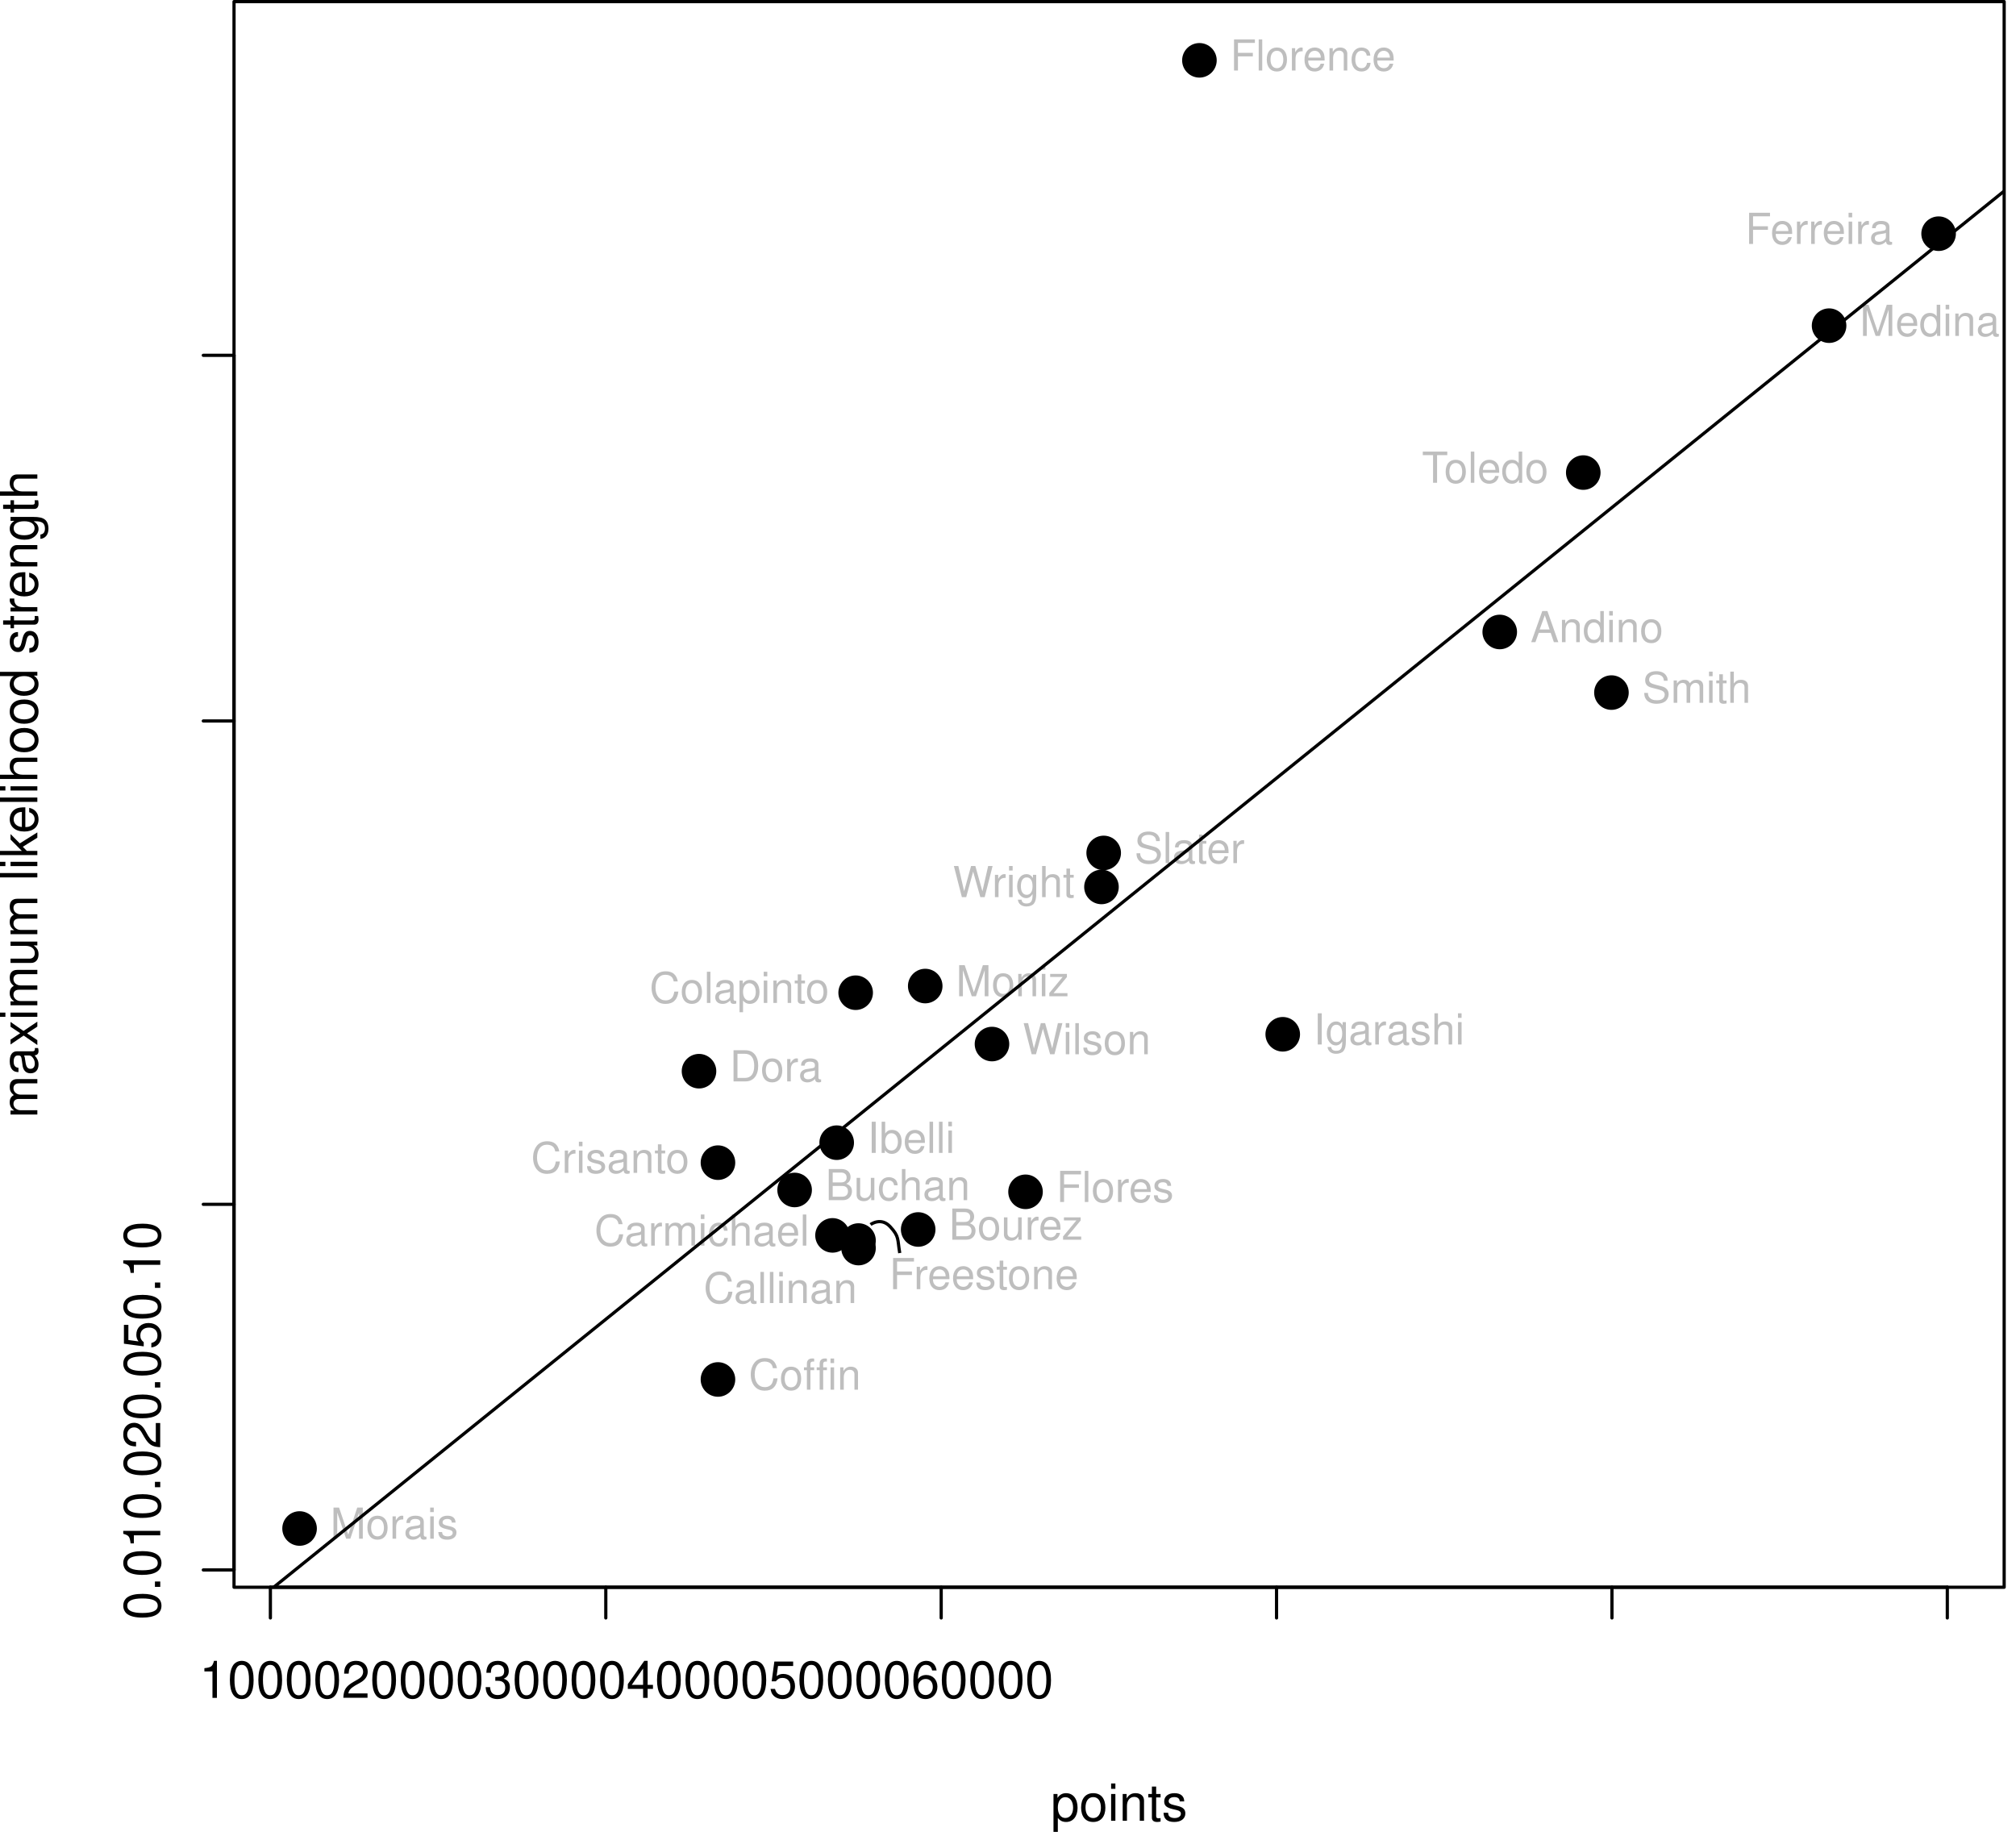
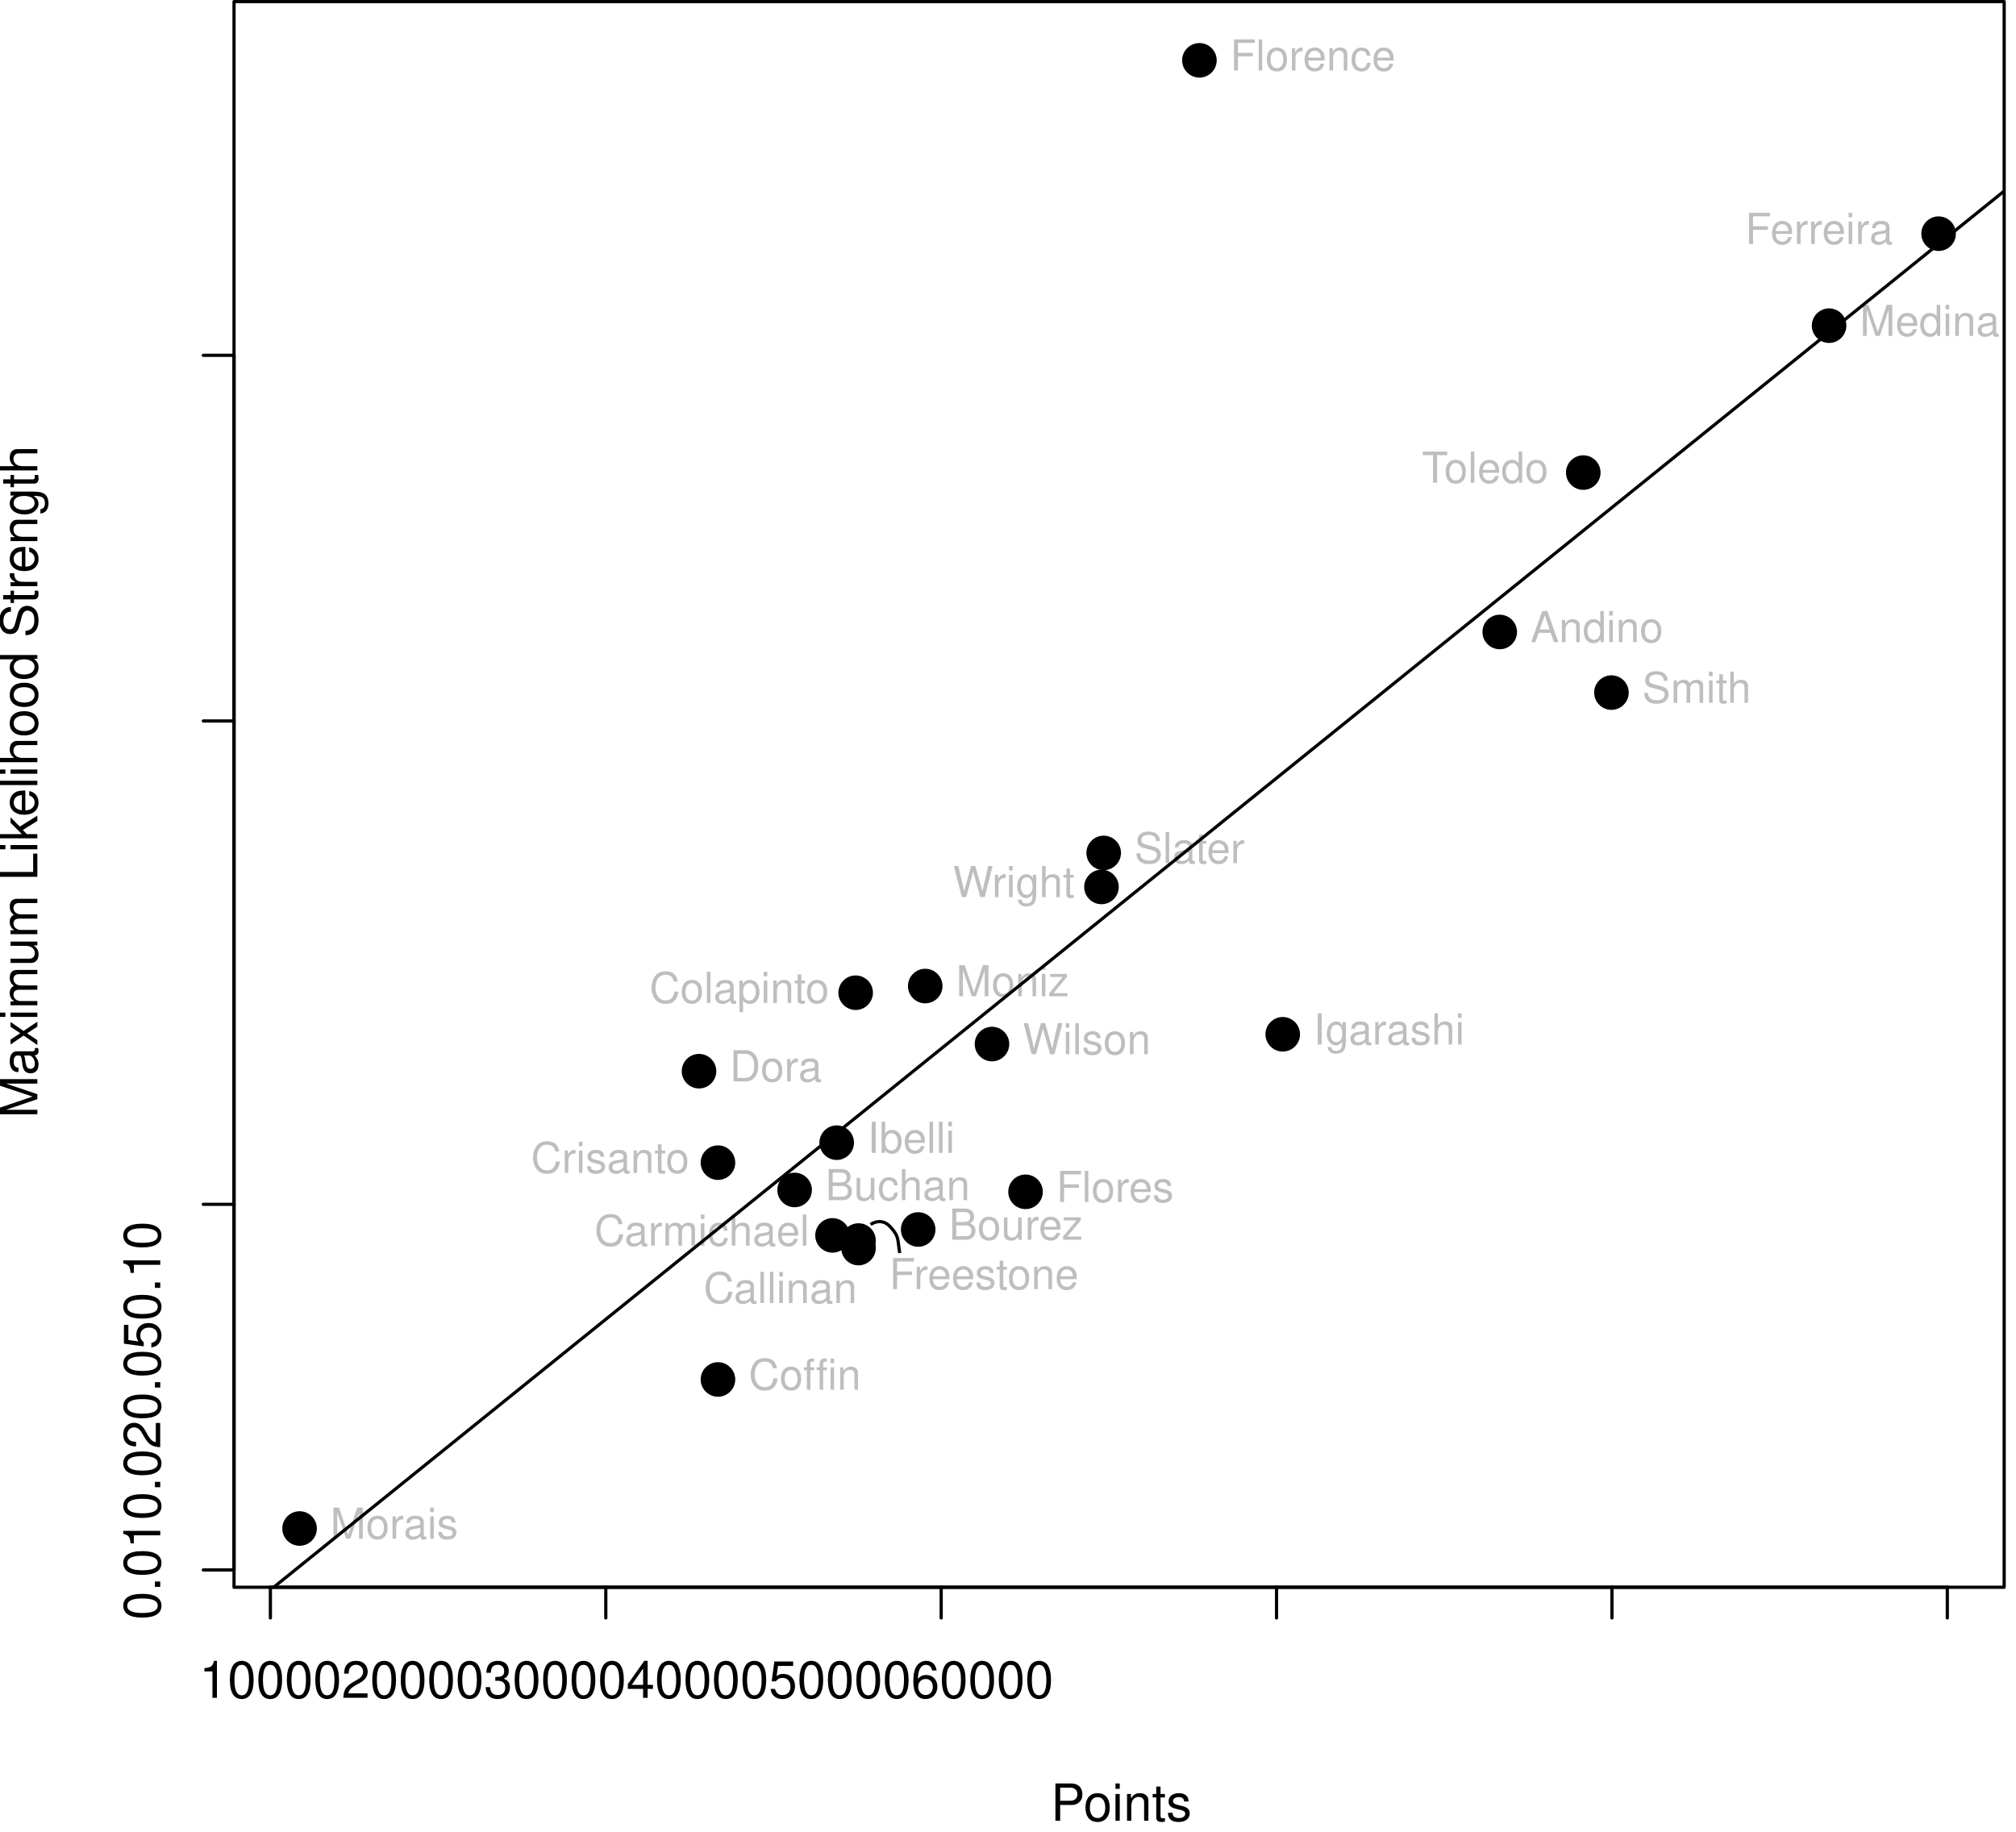
<svg xmlns="http://www.w3.org/2000/svg" version="1.1" id="svg3430" width="629.76" height="572.308" viewBox="0 0 629.76 572.308">
  <defs id="defs3434">
    <clipPath clipPathUnits="userSpaceOnUse" id="clipPath3610">
      <path d="m 54.828,0.375 h 414.719 v 371.52 H 54.828 Z" id="path3608" />
    </clipPath>
    <clipPath clipPathUnits="userSpaceOnUse" id="clipPath3620">
      <path d="M 0,0 H 473 V 430 H 0 Z" id="path3618" />
    </clipPath>
  </defs>
  <g id="g3438" transform="matrix(1.333333,0,0,1.333333,0,1.03077e-5)">
-     <g id="g3440">
-       <path d="m 347.316,148.074 c 0,-2.23 1.832,-4.051 4.051,-4.051 2.231,0 4.051,1.821 4.051,4.051 0,2.223 -1.82,4.051 -4.051,4.051 -2.219,0 -4.051,-1.828 -4.051,-4.051" style="fill:#000000;fill-opacity:1;fill-rule:nonzero;stroke:none" id="path3442" />
-       <path d="m 211.066,288.074 c 0,-2.23 1.832,-4.051 4.051,-4.051 2.231,0 4.051,1.821 4.051,4.051 0,2.231 -1.82,4.051 -4.051,4.051 -2.219,0 -4.051,-1.82 -4.051,-4.051" style="fill:#000000;fill-opacity:1;fill-rule:nonzero;stroke:none" id="path3444" />
-       <path d="m 182.117,278.816 c 0,-2.23 1.821,-4.05 4.051,-4.05 2.23,0 4.051,1.82 4.051,4.05 0,2.219 -1.821,4.047 -4.051,4.047 -2.23,0 -4.051,-1.828 -4.051,-4.047" style="fill:#000000;fill-opacity:1;fill-rule:nonzero;stroke:none" id="path3446" />
-       <path d="m 197.09,292.426 c 0,-2.231 1.816,-4.051 4.047,-4.051 2.222,0 4.051,1.82 4.051,4.051 0,2.23 -1.829,4.051 -4.051,4.051 -2.231,0 -4.047,-1.821 -4.047,-4.051" style="fill:#000000;fill-opacity:1;fill-rule:nonzero;stroke:none" id="path3448" />
-       <path d="m 190.996,289.453 c 0,-2.219 1.82,-4.047 4.051,-4.047 2.223,0 4.051,1.828 4.051,4.047 0,2.231 -1.828,4.051 -4.051,4.051 -2.231,0 -4.051,-1.82 -4.051,-4.051" style="fill:#000000;fill-opacity:1;fill-rule:nonzero;stroke:none" id="path3450" />
-       <path d="m 164.156,323.215 c 0,-2.231 1.832,-4.051 4.051,-4.051 2.231,0 4.051,1.82 4.051,4.051 0,2.23 -1.82,4.051 -4.051,4.051 -2.219,0 -4.051,-1.821 -4.051,-4.051" style="fill:#000000;fill-opacity:1;fill-rule:nonzero;stroke:none" id="path3452" />
-       <path d="m 196.418,232.594 c 0,-2.231 1.82,-4.047 4.051,-4.047 2.23,0 4.051,1.816 4.051,4.047 0,2.222 -1.821,4.051 -4.051,4.051 -2.231,0 -4.051,-1.829 -4.051,-4.051" style="fill:#000000;fill-opacity:1;fill-rule:nonzero;stroke:none" id="path3454" />
-       <path d="m 164.156,272.414 c 0,-2.23 1.832,-4.051 4.051,-4.051 2.231,0 4.051,1.821 4.051,4.051 0,2.223 -1.82,4.051 -4.051,4.051 -2.219,0 -4.051,-1.828 -4.051,-4.051" style="fill:#000000;fill-opacity:1;fill-rule:nonzero;stroke:none" id="path3456" />
-       <path d="m 159.719,250.984 c 0,-2.23 1.828,-4.05 4.051,-4.05 2.226,0 4.046,1.82 4.046,4.05 0,2.231 -1.82,4.051 -4.046,4.051 -2.223,0 -4.051,-1.82 -4.051,-4.051" style="fill:#000000;fill-opacity:1;fill-rule:nonzero;stroke:none" id="path3458" />
-       <path d="m 450.137,54.754 c 0,-2.219 1.82,-4.051 4.051,-4.051 2.23,0 4.05,1.832 4.05,4.051 0,2.23 -1.82,4.051 -4.05,4.051 -2.231,0 -4.051,-1.821 -4.051,-4.051" style="fill:#000000;fill-opacity:1;fill-rule:nonzero;stroke:none" id="path3460" />
-       <path d="m 276.957,14.137 c 0,-2.231 1.82,-4.051 4.051,-4.051 2.23,0 4.051,1.82 4.051,4.051 0,2.226 -1.821,4.047 -4.051,4.047 -2.231,0 -4.051,-1.821 -4.051,-4.047" style="fill:#000000;fill-opacity:1;fill-rule:nonzero;stroke:none" id="path3462" />
-       <path d="m 236.219,279.246 c 0,-2.23 1.82,-4.051 4.051,-4.051 2.218,0 4.046,1.821 4.046,4.051 0,2.231 -1.828,4.051 -4.046,4.051 -2.231,0 -4.051,-1.82 -4.051,-4.051" style="fill:#000000;fill-opacity:1;fill-rule:nonzero;stroke:none" id="path3464" />
-       <path d="m 197.09,290.664 c 0,-2.23 1.816,-4.051 4.047,-4.051 2.222,0 4.051,1.821 4.051,4.051 0,2.223 -1.829,4.051 -4.051,4.051 -2.231,0 -4.047,-1.828 -4.047,-4.051" style="fill:#000000;fill-opacity:1;fill-rule:nonzero;stroke:none" id="path3466" />
-       <path d="m 191.977,267.734 c 0,-2.23 1.82,-4.05 4.05,-4.05 2.231,0 4.051,1.82 4.051,4.05 0,2.219 -1.82,4.051 -4.051,4.051 -2.23,0 -4.05,-1.832 -4.05,-4.051" style="fill:#000000;fill-opacity:1;fill-rule:nonzero;stroke:none" id="path3468" />
-       <path d="m 296.477,242.336 c 0,-2.231 1.832,-4.051 4.05,-4.051 2.231,0 4.051,1.82 4.051,4.051 0,2.23 -1.82,4.051 -4.051,4.051 -2.218,0 -4.05,-1.821 -4.05,-4.051" style="fill:#000000;fill-opacity:1;fill-rule:nonzero;stroke:none" id="path3470" />
-       <path d="m 424.477,76.305 c 0,-2.219 1.832,-4.051 4.05,-4.051 2.231,0 4.051,1.832 4.051,4.051 0,2.23 -1.82,4.05 -4.051,4.05 -2.218,0 -4.05,-1.82 -4.05,-4.05" style="fill:#000000;fill-opacity:1;fill-rule:nonzero;stroke:none" id="path3472" />
-       <path d="m 212.719,231.035 c 0,-2.23 1.828,-4.051 4.051,-4.051 2.226,0 4.046,1.821 4.046,4.051 0,2.231 -1.82,4.051 -4.046,4.051 -2.223,0 -4.051,-1.82 -4.051,-4.051" style="fill:#000000;fill-opacity:1;fill-rule:nonzero;stroke:none" id="path3474" />
-       <path d="m 66.137,358.137 c 0,-2.231 1.82,-4.051 4.051,-4.051 2.23,0 4.05,1.82 4.05,4.051 0,2.226 -1.82,4.047 -4.05,4.047 -2.231,0 -4.051,-1.821 -4.051,-4.047" style="fill:#000000;fill-opacity:1;fill-rule:nonzero;stroke:none" id="path3476" />
-       <path d="m 254.527,199.844 c 0,-2.231 1.821,-4.047 4.051,-4.047 2.219,0 4.051,1.816 4.051,4.047 0,2.23 -1.832,4.051 -4.051,4.051 -2.23,0 -4.051,-1.821 -4.051,-4.051" style="fill:#000000;fill-opacity:1;fill-rule:nonzero;stroke:none" id="path3478" />
-       <path d="m 373.488,162.273 c 0,-2.226 1.821,-4.046 4.051,-4.046 2.231,0 4.051,1.82 4.051,4.046 0,2.231 -1.82,4.051 -4.051,4.051 -2.23,0 -4.051,-1.82 -4.051,-4.051" style="fill:#000000;fill-opacity:1;fill-rule:nonzero;stroke:none" id="path3480" />
-       <path d="m 366.887,110.727 c 0,-2.231 1.82,-4.051 4.051,-4.051 2.23,0 4.05,1.82 4.05,4.051 0,2.226 -1.82,4.046 -4.05,4.046 -2.231,0 -4.051,-1.82 -4.051,-4.046" style="fill:#000000;fill-opacity:1;fill-rule:nonzero;stroke:none" id="path3482" />
-       <path d="m 228.359,244.625 c 0,-2.23 1.821,-4.051 4.047,-4.051 2.231,0 4.051,1.821 4.051,4.051 0,2.23 -1.82,4.051 -4.051,4.051 -2.226,0 -4.047,-1.821 -4.047,-4.051" style="fill:#000000;fill-opacity:1;fill-rule:nonzero;stroke:none" id="path3484" />
-       <path d="m 254.008,207.816 c 0,-2.23 1.832,-4.05 4.051,-4.05 2.23,0 4.05,1.82 4.05,4.05 0,2.231 -1.82,4.047 -4.05,4.047 -2.219,0 -4.051,-1.816 -4.051,-4.047" style="fill:#000000;fill-opacity:1;fill-rule:nonzero;stroke:none" id="path3486" />
-       <g id="g3488" transform="scale(1,-1)">
-         <path d="M 63.348,-371.895 H 456.227" style="fill:none;stroke:#000000;stroke-width:0.75;stroke-linecap:round;stroke-linejoin:round;stroke-miterlimit:10;stroke-dasharray:none;stroke-opacity:1" id="path3490" />
-       </g>
-       <g id="g3492" transform="scale(1,-1)">
-         <path d="m 63.348,-371.895 v -7.199" style="fill:none;stroke:#000000;stroke-width:0.75;stroke-linecap:round;stroke-linejoin:round;stroke-miterlimit:10;stroke-dasharray:none;stroke-opacity:1" id="path3494" />
-       </g>
-       <g id="g3496" transform="scale(1,-1)">
-         <path d="m 141.93,-371.895 v -7.199" style="fill:none;stroke:#000000;stroke-width:0.75;stroke-linecap:round;stroke-linejoin:round;stroke-miterlimit:10;stroke-dasharray:none;stroke-opacity:1" id="path3498" />
-       </g>
-       <g id="g3500" transform="scale(1,-1)">
-         <path d="m 220.508,-371.895 v -7.199" style="fill:none;stroke:#000000;stroke-width:0.75;stroke-linecap:round;stroke-linejoin:round;stroke-miterlimit:10;stroke-dasharray:none;stroke-opacity:1" id="path3502" />
-       </g>
-       <g id="g3504" transform="scale(1,-1)">
-         <path d="m 299.078,-371.895 v -7.199" style="fill:none;stroke:#000000;stroke-width:0.75;stroke-linecap:round;stroke-linejoin:round;stroke-miterlimit:10;stroke-dasharray:none;stroke-opacity:1" id="path3506" />
-       </g>
-       <g id="g3508" transform="scale(1,-1)">
-         <path d="m 377.656,-371.895 v -7.199" style="fill:none;stroke:#000000;stroke-width:0.75;stroke-linecap:round;stroke-linejoin:round;stroke-miterlimit:10;stroke-dasharray:none;stroke-opacity:1" id="path3510" />
-       </g>
-       <g id="g3512" transform="scale(1,-1)">
-         <path d="m 456.227,-371.895 v -7.199" style="fill:none;stroke:#000000;stroke-width:0.75;stroke-linecap:round;stroke-linejoin:round;stroke-miterlimit:10;stroke-dasharray:none;stroke-opacity:1" id="path3514" />
-       </g>
-       <text xml:space="preserve" transform="translate(46.668,397.815)" style="font-variant:normal;font-weight:normal;font-size:12px;font-family:'Nimbus Sans';-inkscape-font-specification:NimbusSans-Regular;writing-mode:lr-tb;fill:#000000;fill-opacity:1;fill-rule:nonzero;stroke:none" id="text3518">
-         <tspan x="0 6.672 13.344 20.016 26.688 78.576 85.248 91.92 98.592 105.264 157.164 163.836 170.508 177.18 183.852 235.73 242.402 249.074 255.746 262.418 314.306 320.978 327.65 334.322 340.994 392.882 399.554 406.226 412.898 419.57" y="0" id="tspan3516">100002000030000400005000060000</tspan>
-       </text>
-       <g id="g3520" transform="scale(1,-1)">
-         <path d="m 54.828,-367.844 v 284.59" style="fill:none;stroke:#000000;stroke-width:0.75;stroke-linecap:round;stroke-linejoin:round;stroke-miterlimit:10;stroke-dasharray:none;stroke-opacity:1" id="path3522" />
-       </g>
-       <g id="g3524" transform="scale(1,-1)">
-         <path d="M 54.828,-367.844 H 47.629" style="fill:none;stroke:#000000;stroke-width:0.75;stroke-linecap:round;stroke-linejoin:round;stroke-miterlimit:10;stroke-dasharray:none;stroke-opacity:1" id="path3526" />
-       </g>
-       <g id="g3528" transform="scale(1,-1)">
-         <path d="M 54.828,-282.176 H 47.629" style="fill:none;stroke:#000000;stroke-width:0.75;stroke-linecap:round;stroke-linejoin:round;stroke-miterlimit:10;stroke-dasharray:none;stroke-opacity:1" id="path3530" />
-       </g>
-       <g id="g3532" transform="scale(1,-1)">
-         <path d="M 54.828,-168.926 H 47.629" style="fill:none;stroke:#000000;stroke-width:0.75;stroke-linecap:round;stroke-linejoin:round;stroke-miterlimit:10;stroke-dasharray:none;stroke-opacity:1" id="path3534" />
-       </g>
-       <g id="g3536" transform="scale(1,-1)">
-         <path d="M 54.828,-83.254 H 47.629" style="fill:none;stroke:#000000;stroke-width:0.75;stroke-linecap:round;stroke-linejoin:round;stroke-miterlimit:10;stroke-dasharray:none;stroke-opacity:1" id="path3538" />
-       </g>
-       <text xml:space="preserve" transform="rotate(-90,208.5365,170.9885)" style="font-variant:normal;font-weight:normal;font-size:12px;font-family:'Nimbus Sans';-inkscape-font-specification:NimbusSans-Regular;writing-mode:lr-tb;fill:#000000;fill-opacity:1;fill-rule:nonzero;stroke:none" id="text3542">
-         <tspan x="0 6.672 10.008 16.68 85.668 92.34 95.676 102.348 198.92 205.592 208.928 215.6 284.588 291.26 294.596 301.268" y="0" id="tspan3540">0.010.020.050.10</tspan>
-       </text>
-       <g id="g3544" transform="scale(1,-1)">
-         <path d="m 54.828,-0.375 h 414.719 v -371.52 H 54.828 Z" style="fill:none;stroke:#000000;stroke-width:0.75;stroke-linecap:round;stroke-linejoin:round;stroke-miterlimit:10;stroke-dasharray:none;stroke-opacity:1" id="path3546" />
-       </g>
-       <text xml:space="preserve" transform="translate(246.178,426.615)" style="font-variant:normal;font-weight:normal;font-size:12px;font-family:'Nimbus Sans';-inkscape-font-specification:NimbusSans-Regular;writing-mode:lr-tb;fill:#000000;fill-opacity:1;fill-rule:nonzero;stroke:none" id="text3550">
-         <tspan x="0 6.672 13.344 16.008 22.68 26.016" y="0" id="tspan3548">points</tspan>
-       </text>
-       <text xml:space="preserve" transform="rotate(-90,135.3615,126.6135)" style="font-variant:normal;font-weight:normal;font-size:12px;font-family:'Nimbus Sans';-inkscape-font-specification:NimbusSans-Regular;writing-mode:lr-tb;fill:#000000;fill-opacity:1;fill-rule:nonzero;stroke:none" id="text3554">
-         <tspan x="0 9.996 16.668 22.668 25.332 35.208 41.88 51.876 55.212 57.876 60.54 66.3 72.972 75.636 78.3 84.972 91.644 98.316 104.988 108.324 114.324 117.66 121.656 128.328 135 141.672 145.008" y="0" id="tspan3552">maximum likelihood strength</tspan>
-       </text>
-       <text xml:space="preserve" transform="translate(358.568,150.465)" style="font-variant:normal;font-weight:normal;font-size:10px;font-family:'Nimbus Sans';-inkscape-font-specification:NimbusSans-Regular;writing-mode:lr-tb;fill:#bebebe;fill-opacity:1;fill-rule:nonzero;stroke:none" id="text3602">
-         <tspan x="0 6.67 12.23 17.79 20.01 25.57" y="0" id="tspan3556">Andino</tspan>
-         <tspan x="-136.25 -129.58 -124.02 -118.46 -115.13 -109.57" y="140" id="tspan3558">Bourez</tspan>
-         <tspan x="-165.2 -158.53 -152.97 -147.97 -142.41 -136.85" y="130.74" id="tspan3560">Buchan</tspan>
-         <tspan x="-193.73 -186.51 -180.95 -178.73 -176.51 -174.29 -168.73 -163.17" y="154.85" id="tspan3562">Callinan</tspan>
-         <tspan x="-219.32 -212.1 -206.54 -202.96 -194.63 -192.41 -187.41 -181.85 -176.29 -170.73" y="141.39" id="tspan3564">Carmichael</tspan>
-         <tspan x="-183.16 -175.94 -170.38 -167.6 -164.82 -162.6" y="175.14" id="tspan3566">Coffin</tspan>
-         <tspan x="-206.4 -199.18 -193.62 -191.4 -185.84 -180.28 -178.06 -172.5 -169.72" y="84.52" id="tspan3568">Colapinto</tspan>
-         <tspan x="-234.16 -226.94 -223.46 -221.24 -216.24 -210.68 -205.12 -202.34" y="124.34" id="tspan3570">Crisanto</tspan>
-         <tspan x="-187.6 -180.38 -174.82 -171.59" y="102.91" id="tspan3572">Dora</tspan>
-         <tspan x="50.32 56.13 61.69 65.02 68.35 73.91 76.13 79.36" y="-93.31" id="tspan3574">Ferreira</tspan>
-         <tspan x="-70.36 -64.25 -62.03 -56.47 -53.14 -47.58 -42.02 -37.02" y="-133.94" id="tspan3576">Florence</tspan>
-         <tspan x="-111.1 -104.99 -102.77 -97.21 -93.88 -88.32" y="131.17" id="tspan3578">Flores</tspan>
-         <tspan x="-150.23 -144.12 -140.79 -135.23 -129.67 -124.67 -121.89 -116.33 -110.77" y="151.59" id="tspan3580">Freestone</tspan>
-         <tspan x="-155.34 -152.56 -147 -141.44 -139.22 -137" y="119.66" id="tspan3582">Ibelli</tspan>
-         <tspan x="-50.84 -48.06 -42.5 -36.94 -33.71 -28.15 -23.15 -17.59" y="94.26" id="tspan3584">Igarashi</tspan>
-         <tspan x="77.16 85.49 91.05 96.61 98.83 104.39" y="-71.76" id="tspan3586">Medina</tspan>
-         <tspan x="-134.6 -126.27 -120.71 -115.15 -112.93" y="82.96" id="tspan3588">Moniz</tspan>
-         <tspan x="-281.18 -272.85 -267.29 -264.06 -258.5 -256.28" y="210.06" id="tspan3590">Morais</tspan>
-         <tspan x="-92.79 -86.12 -83.9 -78.34 -75.56 -70" y="51.77" id="tspan3592">Slater</tspan>
-         <tspan x="26.17 32.84 41.17 43.39 46.17" y="14.2" id="tspan3594">Smith</tspan>
-         <tspan x="-25.43 -20.52 -14.96 -12.74 -7.18 -1.62" y="-37.35" id="tspan3596">Toledo</tspan>
-         <tspan x="-118.96 -109.52 -107.3 -105.08 -100.08 -94.52" y="96.55" id="tspan3598">Wilson</tspan>
-         <tspan x="-135.31 -125.87 -122.39 -120.17 -114.61 -109.05" y="59.74" id="tspan3600">Wright</tspan>
-       </text>
+     <path d="m 347.316,148.074 c 0,-2.23 1.832,-4.051 4.051,-4.051 2.231,0 4.051,1.821 4.051,4.051 0,2.223 -1.82,4.051 -4.051,4.051 -2.219,0 -4.051,-1.828 -4.051,-4.051" style="fill:#000000;fill-opacity:1;fill-rule:nonzero;stroke:none" id="path3442" />
+     <path d="m 211.066,288.074 c 0,-2.23 1.832,-4.051 4.051,-4.051 2.231,0 4.051,1.821 4.051,4.051 0,2.231 -1.82,4.051 -4.051,4.051 -2.219,0 -4.051,-1.82 -4.051,-4.051" style="fill:#000000;fill-opacity:1;fill-rule:nonzero;stroke:none" id="path3444" />
+     <path d="m 182.117,278.816 c 0,-2.23 1.821,-4.05 4.051,-4.05 2.23,0 4.051,1.82 4.051,4.05 0,2.219 -1.821,4.047 -4.051,4.047 -2.23,0 -4.051,-1.828 -4.051,-4.047" style="fill:#000000;fill-opacity:1;fill-rule:nonzero;stroke:none" id="path3446" />
+     <path d="m 197.09,292.426 c 0,-2.231 1.816,-4.051 4.047,-4.051 2.222,0 4.051,1.82 4.051,4.051 0,2.23 -1.829,4.051 -4.051,4.051 -2.231,0 -4.047,-1.821 -4.047,-4.051" style="fill:#000000;fill-opacity:1;fill-rule:nonzero;stroke:none" id="path3448" />
+     <path d="m 190.996,289.453 c 0,-2.219 1.82,-4.047 4.051,-4.047 2.223,0 4.051,1.828 4.051,4.047 0,2.231 -1.828,4.051 -4.051,4.051 -2.231,0 -4.051,-1.82 -4.051,-4.051" style="fill:#000000;fill-opacity:1;fill-rule:nonzero;stroke:none" id="path3450" />
+     <path d="m 164.156,323.215 c 0,-2.231 1.832,-4.051 4.051,-4.051 2.231,0 4.051,1.82 4.051,4.051 0,2.23 -1.82,4.051 -4.051,4.051 -2.219,0 -4.051,-1.821 -4.051,-4.051" style="fill:#000000;fill-opacity:1;fill-rule:nonzero;stroke:none" id="path3452" />
+     <path d="m 196.418,232.594 c 0,-2.231 1.82,-4.047 4.051,-4.047 2.23,0 4.051,1.816 4.051,4.047 0,2.222 -1.821,4.051 -4.051,4.051 -2.231,0 -4.051,-1.829 -4.051,-4.051" style="fill:#000000;fill-opacity:1;fill-rule:nonzero;stroke:none" id="path3454" />
+     <path d="m 164.156,272.414 c 0,-2.23 1.832,-4.051 4.051,-4.051 2.231,0 4.051,1.821 4.051,4.051 0,2.223 -1.82,4.051 -4.051,4.051 -2.219,0 -4.051,-1.828 -4.051,-4.051" style="fill:#000000;fill-opacity:1;fill-rule:nonzero;stroke:none" id="path3456" />
+     <path d="m 159.719,250.984 c 0,-2.23 1.828,-4.05 4.051,-4.05 2.226,0 4.046,1.82 4.046,4.05 0,2.231 -1.82,4.051 -4.046,4.051 -2.223,0 -4.051,-1.82 -4.051,-4.051" style="fill:#000000;fill-opacity:1;fill-rule:nonzero;stroke:none" id="path3458" />
+     <path d="m 450.137,54.754 c 0,-2.219 1.82,-4.051 4.051,-4.051 2.23,0 4.05,1.832 4.05,4.051 0,2.23 -1.82,4.051 -4.05,4.051 -2.231,0 -4.051,-1.821 -4.051,-4.051" style="fill:#000000;fill-opacity:1;fill-rule:nonzero;stroke:none" id="path3460" />
+     <path d="m 276.957,14.137 c 0,-2.231 1.82,-4.051 4.051,-4.051 2.23,0 4.051,1.82 4.051,4.051 0,2.226 -1.821,4.047 -4.051,4.047 -2.231,0 -4.051,-1.821 -4.051,-4.047" style="fill:#000000;fill-opacity:1;fill-rule:nonzero;stroke:none" id="path3462" />
+     <path d="m 236.219,279.246 c 0,-2.23 1.82,-4.051 4.051,-4.051 2.218,0 4.046,1.821 4.046,4.051 0,2.231 -1.828,4.051 -4.046,4.051 -2.231,0 -4.051,-1.82 -4.051,-4.051" style="fill:#000000;fill-opacity:1;fill-rule:nonzero;stroke:none" id="path3464" />
+     <path d="m 197.09,290.664 c 0,-2.23 1.816,-4.051 4.047,-4.051 2.222,0 4.051,1.821 4.051,4.051 0,2.223 -1.829,4.051 -4.051,4.051 -2.231,0 -4.047,-1.828 -4.047,-4.051" style="fill:#000000;fill-opacity:1;fill-rule:nonzero;stroke:none" id="path3466" />
+     <path d="m 191.977,267.734 c 0,-2.23 1.82,-4.05 4.05,-4.05 2.231,0 4.051,1.82 4.051,4.05 0,2.219 -1.82,4.051 -4.051,4.051 -2.23,0 -4.05,-1.832 -4.05,-4.051" style="fill:#000000;fill-opacity:1;fill-rule:nonzero;stroke:none" id="path3468" />
+     <path d="m 296.477,242.336 c 0,-2.231 1.832,-4.051 4.05,-4.051 2.231,0 4.051,1.82 4.051,4.051 0,2.23 -1.82,4.051 -4.051,4.051 -2.218,0 -4.05,-1.821 -4.05,-4.051" style="fill:#000000;fill-opacity:1;fill-rule:nonzero;stroke:none" id="path3470" />
+     <path d="m 424.477,76.305 c 0,-2.219 1.832,-4.051 4.05,-4.051 2.231,0 4.051,1.832 4.051,4.051 0,2.23 -1.82,4.05 -4.051,4.05 -2.218,0 -4.05,-1.82 -4.05,-4.05" style="fill:#000000;fill-opacity:1;fill-rule:nonzero;stroke:none" id="path3472" />
+     <path d="m 212.719,231.035 c 0,-2.23 1.828,-4.051 4.051,-4.051 2.226,0 4.046,1.821 4.046,4.051 0,2.231 -1.82,4.051 -4.046,4.051 -2.223,0 -4.051,-1.82 -4.051,-4.051" style="fill:#000000;fill-opacity:1;fill-rule:nonzero;stroke:none" id="path3474" />
+     <path d="m 66.137,358.137 c 0,-2.231 1.82,-4.051 4.051,-4.051 2.23,0 4.05,1.82 4.05,4.051 0,2.226 -1.82,4.047 -4.05,4.047 -2.231,0 -4.051,-1.821 -4.051,-4.047" style="fill:#000000;fill-opacity:1;fill-rule:nonzero;stroke:none" id="path3476" />
+     <path d="m 254.527,199.844 c 0,-2.231 1.821,-4.047 4.051,-4.047 2.219,0 4.051,1.816 4.051,4.047 0,2.23 -1.832,4.051 -4.051,4.051 -2.23,0 -4.051,-1.821 -4.051,-4.051" style="fill:#000000;fill-opacity:1;fill-rule:nonzero;stroke:none" id="path3478" />
+     <path d="m 373.488,162.273 c 0,-2.226 1.821,-4.046 4.051,-4.046 2.231,0 4.051,1.82 4.051,4.046 0,2.231 -1.82,4.051 -4.051,4.051 -2.23,0 -4.051,-1.82 -4.051,-4.051" style="fill:#000000;fill-opacity:1;fill-rule:nonzero;stroke:none" id="path3480" />
+     <path d="m 366.887,110.727 c 0,-2.231 1.82,-4.051 4.051,-4.051 2.23,0 4.05,1.82 4.05,4.051 0,2.226 -1.82,4.046 -4.05,4.046 -2.231,0 -4.051,-1.82 -4.051,-4.046" style="fill:#000000;fill-opacity:1;fill-rule:nonzero;stroke:none" id="path3482" />
+     <path d="m 228.359,244.625 c 0,-2.23 1.821,-4.051 4.047,-4.051 2.231,0 4.051,1.821 4.051,4.051 0,2.23 -1.82,4.051 -4.051,4.051 -2.226,0 -4.047,-1.821 -4.047,-4.051" style="fill:#000000;fill-opacity:1;fill-rule:nonzero;stroke:none" id="path3484" />
+     <path d="m 254.008,207.816 c 0,-2.23 1.832,-4.05 4.051,-4.05 2.23,0 4.05,1.82 4.05,4.05 0,2.231 -1.82,4.047 -4.05,4.047 -2.219,0 -4.051,-1.816 -4.051,-4.047" style="fill:#000000;fill-opacity:1;fill-rule:nonzero;stroke:none" id="path3486" />
+     <g id="g3488" transform="scale(1,-1)">
+       <path d="M 63.348,-371.895 H 456.227" style="fill:none;stroke:#000000;stroke-width:0.75;stroke-linecap:round;stroke-linejoin:round;stroke-miterlimit:10;stroke-dasharray:none;stroke-opacity:1" id="path3490" />
    </g>
+     <g id="g3492" transform="scale(1,-1)">
+       <path d="m 63.348,-371.895 v -7.199" style="fill:none;stroke:#000000;stroke-width:0.75;stroke-linecap:round;stroke-linejoin:round;stroke-miterlimit:10;stroke-dasharray:none;stroke-opacity:1" id="path3494" />
+     </g>
+     <g id="g3496" transform="scale(1,-1)">
+       <path d="m 141.93,-371.895 v -7.199" style="fill:none;stroke:#000000;stroke-width:0.75;stroke-linecap:round;stroke-linejoin:round;stroke-miterlimit:10;stroke-dasharray:none;stroke-opacity:1" id="path3498" />
+     </g>
+     <g id="g3500" transform="scale(1,-1)">
+       <path d="m 220.508,-371.895 v -7.199" style="fill:none;stroke:#000000;stroke-width:0.75;stroke-linecap:round;stroke-linejoin:round;stroke-miterlimit:10;stroke-dasharray:none;stroke-opacity:1" id="path3502" />
+     </g>
+     <g id="g3504" transform="scale(1,-1)">
+       <path d="m 299.078,-371.895 v -7.199" style="fill:none;stroke:#000000;stroke-width:0.75;stroke-linecap:round;stroke-linejoin:round;stroke-miterlimit:10;stroke-dasharray:none;stroke-opacity:1" id="path3506" />
+     </g>
+     <g id="g3508" transform="scale(1,-1)">
+       <path d="m 377.656,-371.895 v -7.199" style="fill:none;stroke:#000000;stroke-width:0.75;stroke-linecap:round;stroke-linejoin:round;stroke-miterlimit:10;stroke-dasharray:none;stroke-opacity:1" id="path3510" />
+     </g>
+     <g id="g3512" transform="scale(1,-1)">
+       <path d="m 456.227,-371.895 v -7.199" style="fill:none;stroke:#000000;stroke-width:0.75;stroke-linecap:round;stroke-linejoin:round;stroke-miterlimit:10;stroke-dasharray:none;stroke-opacity:1" id="path3514" />
+     </g>
+     <text xml:space="preserve" style="font-variant:normal;font-weight:normal;font-size:12px;font-family:'Nimbus Sans';-inkscape-font-specification:NimbusSans-Regular;writing-mode:lr-tb;fill:#000000;fill-opacity:1;fill-rule:nonzero;stroke:none" id="text3518" x="46.668" y="397.815">
+       <tspan x="46.668 53.34 60.012 66.684 73.356 125.244 131.916 138.588 145.26 151.932 203.832 210.504 217.176 223.848 230.52 282.398 289.07 295.742 302.414 309.086 360.974 367.646 374.318 380.99 387.662 439.55 446.222 452.894 459.566 466.238" y="397.815" id="tspan3516">100002000030000400005000060000</tspan>
+     </text>
+     <g id="g3520" transform="scale(1,-1)">
+       <path d="m 54.828,-367.844 v 284.59" style="fill:none;stroke:#000000;stroke-width:0.75;stroke-linecap:round;stroke-linejoin:round;stroke-miterlimit:10;stroke-dasharray:none;stroke-opacity:1" id="path3522" />
+     </g>
+     <g id="g3524" transform="scale(1,-1)">
+       <path d="M 54.828,-367.844 H 47.629" style="fill:none;stroke:#000000;stroke-width:0.75;stroke-linecap:round;stroke-linejoin:round;stroke-miterlimit:10;stroke-dasharray:none;stroke-opacity:1" id="path3526" />
+     </g>
+     <g id="g3528" transform="scale(1,-1)">
+       <path d="M 54.828,-282.176 H 47.629" style="fill:none;stroke:#000000;stroke-width:0.75;stroke-linecap:round;stroke-linejoin:round;stroke-miterlimit:10;stroke-dasharray:none;stroke-opacity:1" id="path3530" />
+     </g>
+     <g id="g3532" transform="scale(1,-1)">
+       <path d="M 54.828,-168.926 H 47.629" style="fill:none;stroke:#000000;stroke-width:0.75;stroke-linecap:round;stroke-linejoin:round;stroke-miterlimit:10;stroke-dasharray:none;stroke-opacity:1" id="path3534" />
+     </g>
+     <g id="g3536" transform="scale(1,-1)">
+       <path d="M 54.828,-83.254 H 47.629" style="fill:none;stroke:#000000;stroke-width:0.75;stroke-linecap:round;stroke-linejoin:round;stroke-miterlimit:10;stroke-dasharray:none;stroke-opacity:1" id="path3538" />
+     </g>
+     <text xml:space="preserve" transform="rotate(-90)" style="font-variant:normal;font-weight:normal;font-size:12px;font-family:'Nimbus Sans';-inkscape-font-specification:NimbusSans-Regular;writing-mode:lr-tb;fill:#000000;fill-opacity:1;fill-rule:nonzero;stroke:none" id="text3542" x="-379.525" y="37.548">
+       <tspan x="-379.525 -372.853 -369.517 -362.845 -293.857 -287.185 -283.849 -277.177 -180.605 -173.933 -170.597 -163.925 -94.937 -88.265 -84.929 -78.257" y="37.548" id="tspan3540">0.010.020.050.10</tspan>
+     </text>
+     <g id="g3544" transform="scale(1,-1)">
+       <path d="m 54.828,-0.375 h 414.719 v -371.52 H 54.828 Z" style="fill:none;stroke:#000000;stroke-width:0.75;stroke-linecap:round;stroke-linejoin:round;stroke-miterlimit:10;stroke-dasharray:none;stroke-opacity:1" id="path3546" />
+     </g>
+     <text xml:space="preserve" style="font-variant:normal;font-weight:normal;font-size:12px;font-family:'Nimbus Sans';-inkscape-font-specification:NimbusSans-Regular;writing-mode:lr-tb;white-space:pre;inline-size:61.05;fill:#000000;fill-opacity:1;fill-rule:nonzero;stroke:none" id="text3550" x="246.178" y="426.615">
+       <tspan x="246.178" y="426.615" id="tspan544">Points</tspan>
+     </text>
+     <text xml:space="preserve" transform="rotate(-90)" style="font-variant:normal;font-weight:normal;font-size:12px;font-family:'Nimbus Sans';-inkscape-font-specification:NimbusSans-Regular;writing-mode:lr-tb;white-space:pre;inline-size:157.798;fill:#000000;fill-opacity:1;fill-rule:nonzero;stroke:none" id="text3554" x="-261.975" y="8.748">
+       <tspan x="-261.975" y="8.748" id="tspan546">Maximum Likelihood Strength</tspan>
+     </text>
+     <text xml:space="preserve" style="font-variant:normal;font-weight:normal;font-size:10px;font-family:'Nimbus Sans';-inkscape-font-specification:NimbusSans-Regular;writing-mode:lr-tb;fill:#bebebe;fill-opacity:1;fill-rule:nonzero;stroke:none" id="text3602" x="358.568" y="150.465">
+       <tspan x="358.568 365.238 370.798 376.358 378.578 384.138" y="150.465" id="tspan3556">Andino</tspan>
+       <tspan x="222.318 228.988 234.548 240.108 243.438 248.998" y="290.465" id="tspan3558">Bourez</tspan>
+       <tspan x="193.368 200.038 205.598 210.598 216.158 221.718" y="281.205" id="tspan3560">Buchan</tspan>
+       <tspan x="164.838 172.058 177.618 179.838 182.058 184.278 189.838 195.398" y="305.315" id="tspan3562">Callinan</tspan>
+       <tspan x="139.248 146.468 152.028 155.608 163.938 166.158 171.158 176.718 182.278 187.838" y="291.855" id="tspan3564">Carmichael</tspan>
+       <tspan x="175.408 182.628 188.188 190.968 193.748 195.968" y="325.605" id="tspan3566">Coffin</tspan>
+       <tspan x="152.168 159.388 164.948 167.168 172.728 178.288 180.508 186.068 188.848" y="234.985" id="tspan3568">Colapinto</tspan>
+       <tspan x="124.408 131.628 135.108 137.328 142.328 147.888 153.448 156.228" y="274.805" id="tspan3570">Crisanto</tspan>
+       <tspan x="170.968 178.188 183.748 186.978" y="253.375" id="tspan3572">Dora</tspan>
+       <tspan x="408.888 414.698 420.258 423.588 426.918 432.478 434.698 437.928" y="57.155" id="tspan3574">Ferreira</tspan>
+       <tspan x="288.208 294.318 296.538 302.098 305.428 310.988 316.548 321.548" y="16.525" id="tspan3576">Florence</tspan>
+       <tspan x="247.468 253.578 255.798 261.358 264.688 270.248" y="281.635" id="tspan3578">Flores</tspan>
+       <tspan x="208.338 214.448 217.778 223.338 228.898 233.898 236.678 242.238 247.798" y="302.055" id="tspan3580">Freestone</tspan>
+       <tspan x="203.228 206.008 211.568 217.128 219.348 221.568" y="270.125" id="tspan3582">Ibelli</tspan>
+       <tspan x="307.728 310.508 316.068 321.628 324.858 330.418 335.418 340.978" y="244.725" id="tspan3584">Igarashi</tspan>
+       <tspan x="435.728 444.058 449.618 455.178 457.398 462.958" y="78.705" id="tspan3586">Medina</tspan>
+       <tspan x="223.968 232.298 237.858 243.418 245.638" y="233.425" id="tspan3588">Moniz</tspan>
+       <tspan x="77.388 85.718 91.278 94.508 100.068 102.288" y="360.525" id="tspan3590">Morais</tspan>
+       <tspan x="265.778 272.448 274.668 280.228 283.008 288.568" y="202.235" id="tspan3592">Slater</tspan>
+       <tspan x="384.738 391.408 399.738 401.958 404.738" y="164.665" id="tspan3594">Smith</tspan>
+       <tspan x="333.138 338.048 343.608 345.828 351.388 356.948" y="113.115" id="tspan3596">Toledo</tspan>
+       <tspan x="239.608 249.048 251.268 253.488 258.488 264.048" y="247.015" id="tspan3598">Wilson</tspan>
+       <tspan x="223.258 232.698 236.178 238.398 243.958 249.518" y="210.205" id="tspan3600">Wright</tspan>
+     </text>
    <g id="g3604">
      <g id="g3606" clip-path="url(#clipPath3610)">
        <g id="g3612">
          <g id="g3614">
            <g id="g3616" clip-path="url(#clipPath3620)">
              <g id="g3622">
                <g id="g3624" transform="scale(1,-1)">
                  <path d="M 54.828,-379.395 469.547,-44.766" style="fill:none;stroke:#000000;stroke-width:0.75;stroke-linecap:round;stroke-linejoin:round;stroke-miterlimit:10;stroke-dasharray:none;stroke-opacity:1" id="path3626" />
                </g>
              </g>
            </g>
          </g>
        </g>
        <g id="g3628" transform="scale(1,-1)">
          <path d="m 210.797,-293.594 c -0.567,3.328 -0.09,3.84 -2.242,6.176 -2.153,2.34 -4.598,0.504 -4.598,0.504" style="fill:none;stroke:#000000;stroke-width:0.75;stroke-linecap:butt;stroke-linejoin:miter;stroke-miterlimit:4;stroke-dasharray:none;stroke-opacity:1" id="path3630" />
        </g>
      </g>
    </g>
  </g>
</svg>
